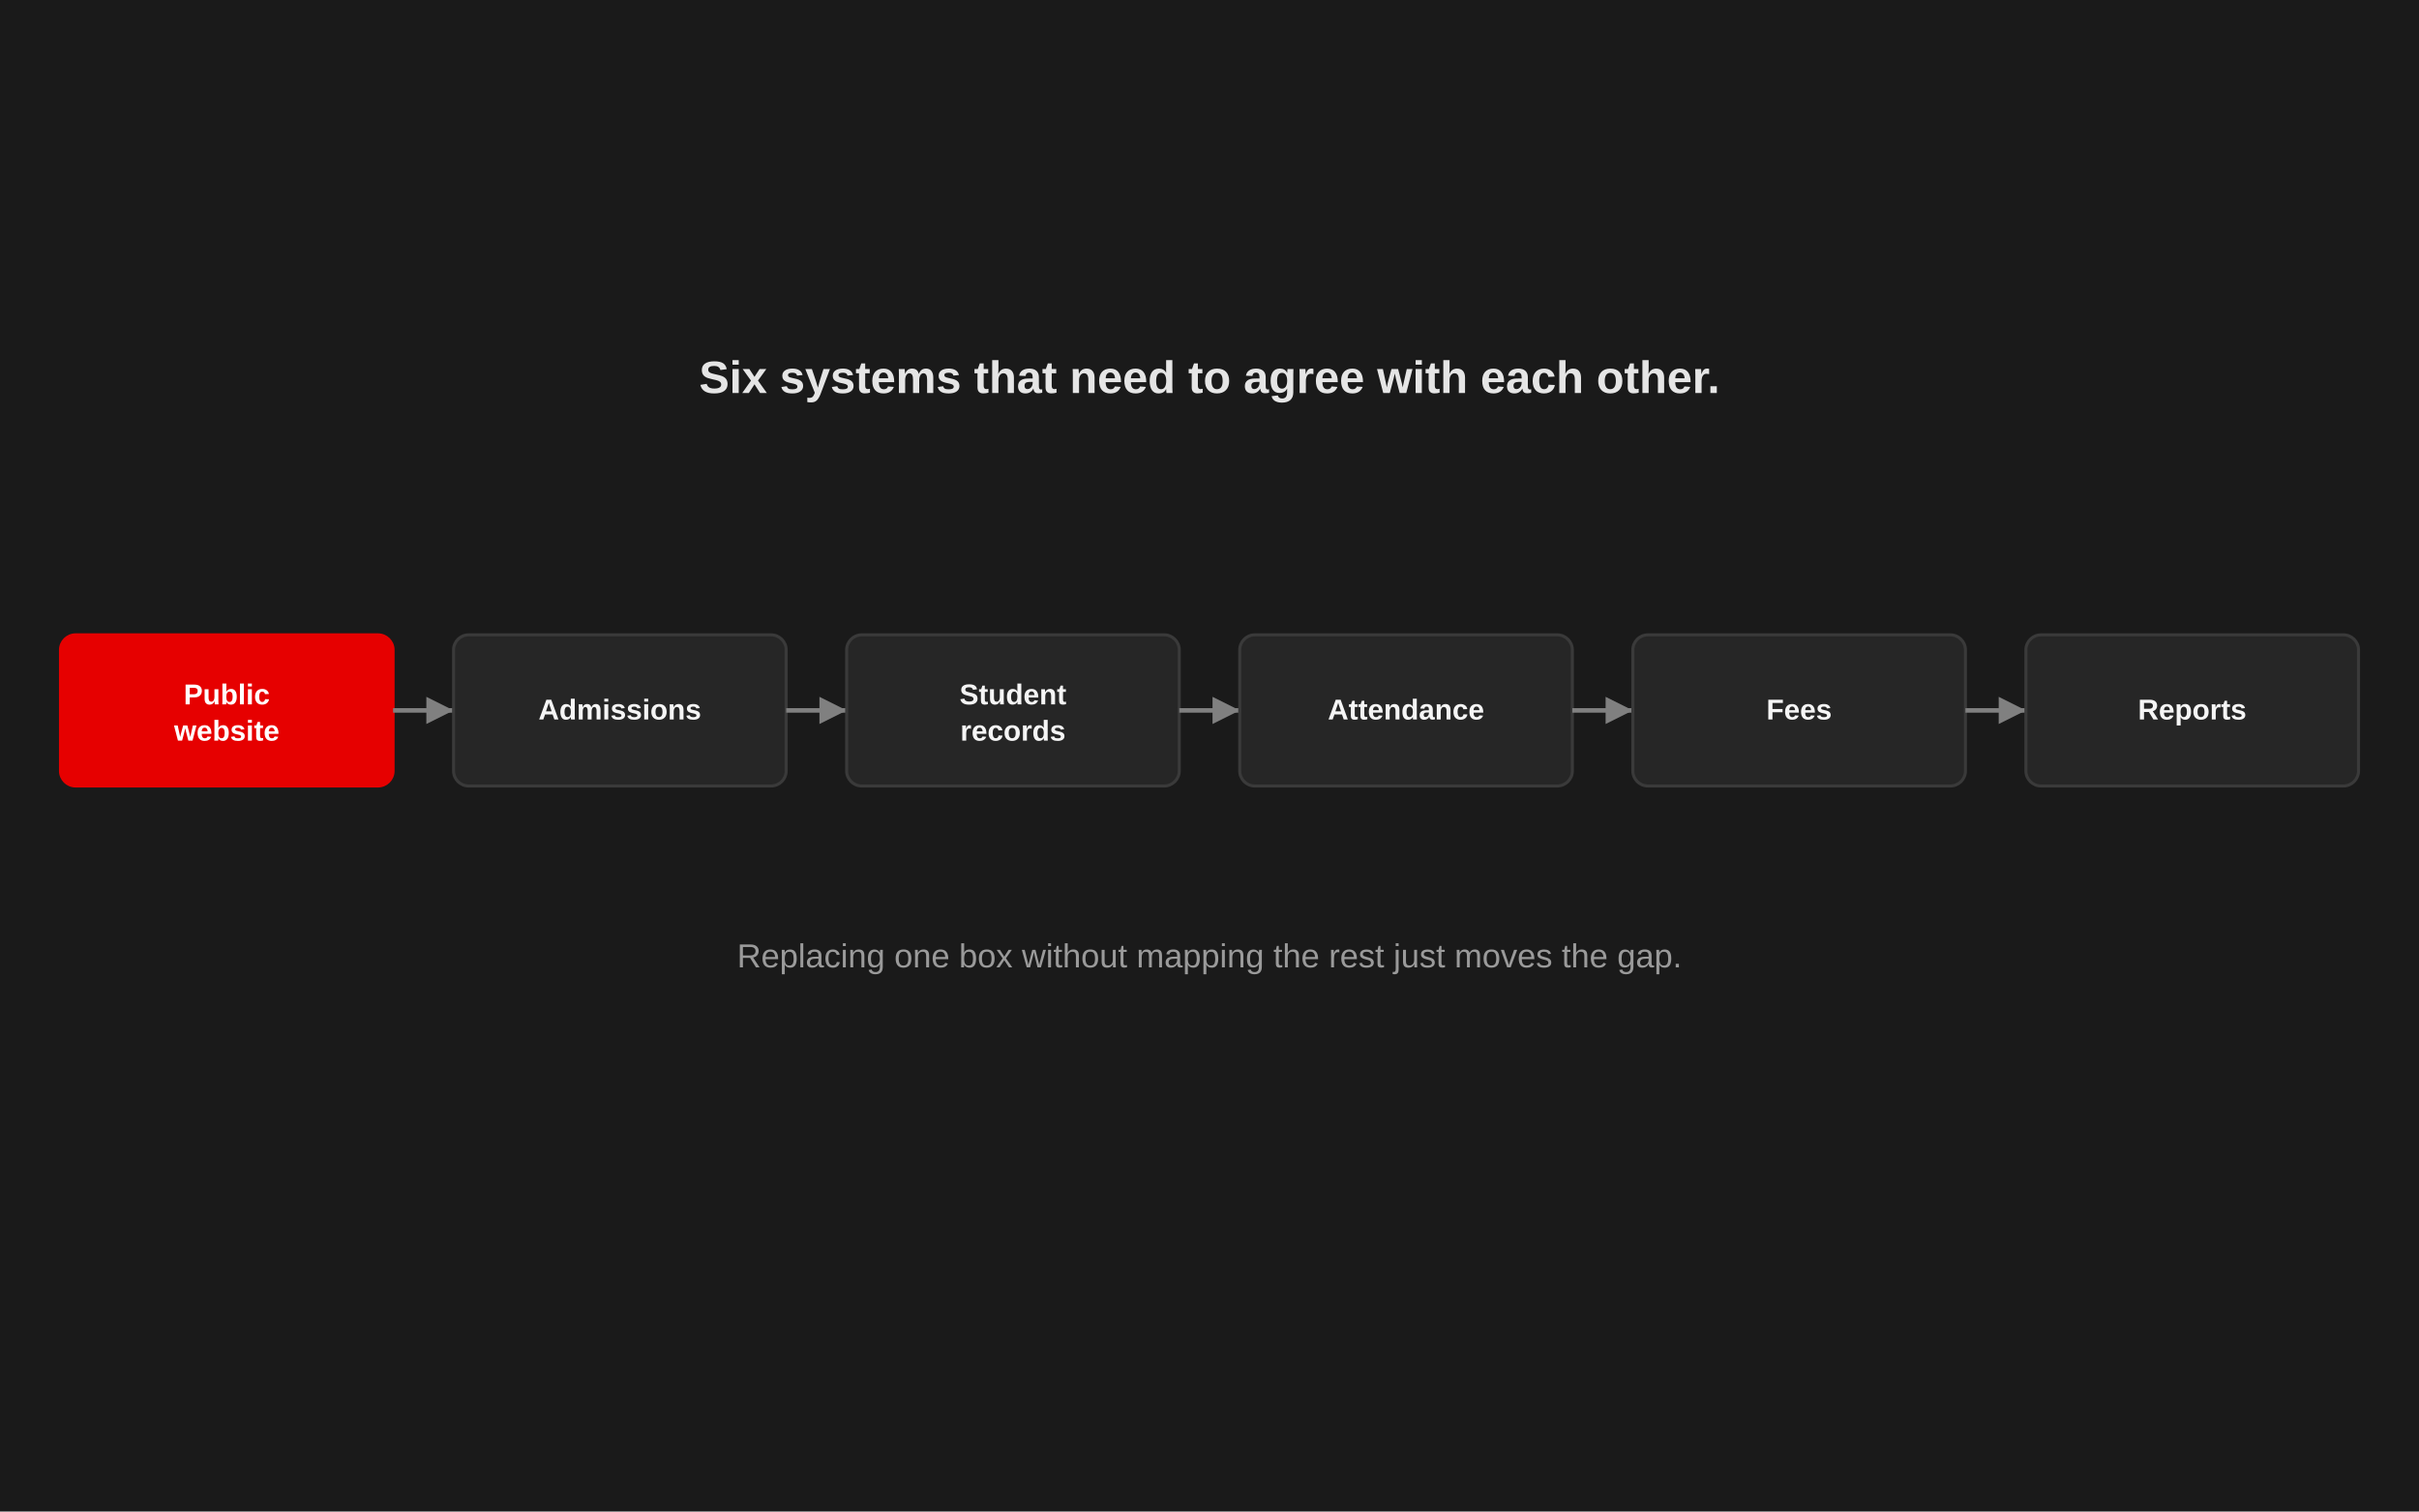
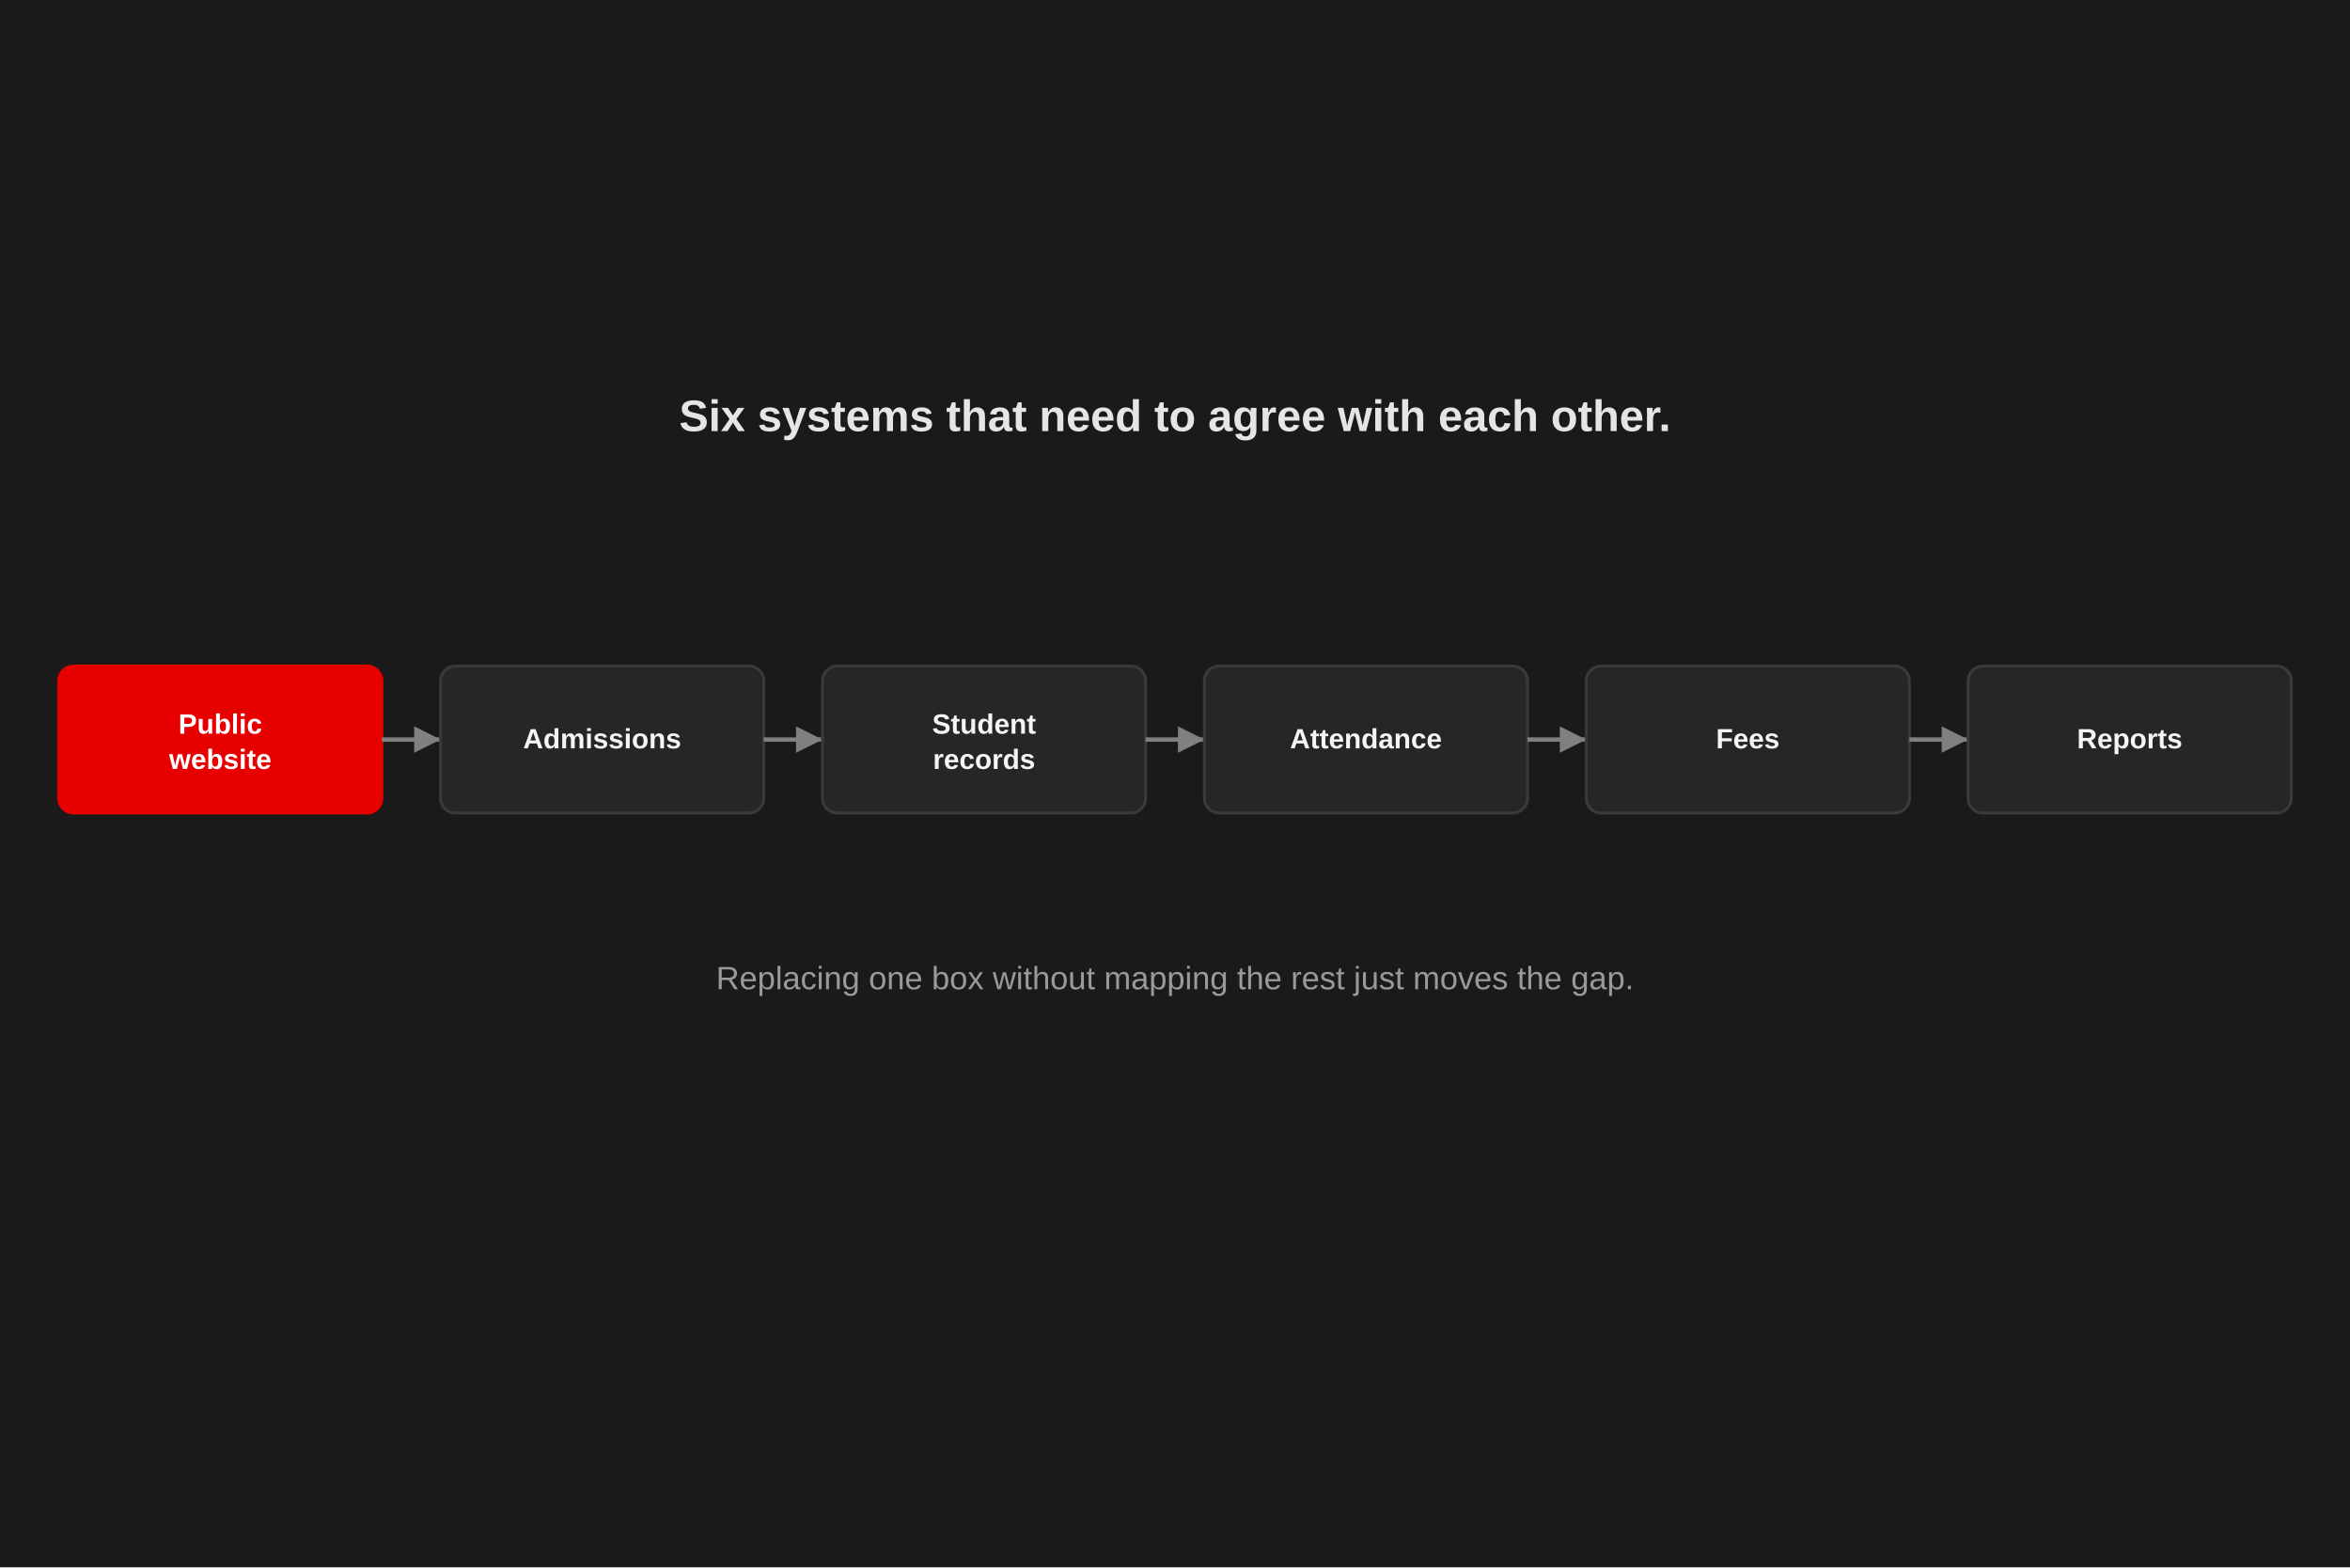
- <svg xmlns="http://www.w3.org/2000/svg" viewBox="0 0 1600 1000" role="img" aria-labelledby="title desc">
-   <rect width="1600" height="1000" fill="#1a1a1a" />
-   <text x="800" y="260" text-anchor="middle" font-family="Arial, Helvetica, sans-serif" font-weight="700" font-size="30" fill="#e5e5e5">Six systems that need to agree with each other.</text>
-   <defs>
-     <marker id="col-arrow" markerWidth="10" markerHeight="10" refX="6" refY="3" orient="auto" markerUnits="strokeWidth">
-       <path d="M0,0 L6,3 L0,6 Z" fill="#808080" />
-     </marker>
-   </defs>
-   <g font-family="Arial, Helvetica, sans-serif" font-weight="700" font-size="19" text-anchor="middle">
-     <g>
-       <rect x="40" y="420" width="220" height="100" rx="10" fill="#e60000" stroke="#e60000" stroke-width="2" />
-       <text x="150" y="466" fill="#ffffff">Public</text>
-       <text x="150" y="490" fill="#ffffff">website</text>
+ <svg xmlns="http://www.w3.org/2000/svg" viewBox="0 0 1600 1067" role="img" aria-labelledby="title desc">
+   <rect width="1600" height="1067" fill="#1a1a1a" />
+   <g transform="translate(0,33.5)">
+     <text x="800" y="260" text-anchor="middle" font-family="Arial, Helvetica, sans-serif" font-weight="700" font-size="30" fill="#e5e5e5">Six systems that need to agree with each other.</text>
+     <defs>
+       <marker id="col-arrow" markerWidth="10" markerHeight="10" refX="6" refY="3" orient="auto" markerUnits="strokeWidth">
+         <path d="M0,0 L6,3 L0,6 Z" fill="#808080" />
+       </marker>
+     </defs>
+     <g font-family="Arial, Helvetica, sans-serif" font-weight="700" font-size="19" text-anchor="middle">
+       <g>
+         <rect x="40" y="420" width="220" height="100" rx="10" fill="#e60000" stroke="#e60000" stroke-width="2" />
+         <text x="150" y="466" fill="#ffffff">Public</text>
+         <text x="150" y="490" fill="#ffffff">website</text>
+       </g>
+       <path d="M 260 470 L 300 470" stroke="#808080" stroke-width="3" marker-end="url(#col-arrow)" />
+       <g>
+         <rect x="300" y="420" width="220" height="100" rx="10" fill="#262626" stroke="#3a3a3a" stroke-width="2" />
+         <text x="410" y="476" fill="#f5f5f5">Admissions</text>
+       </g>
+       <path d="M 520 470 L 560 470" stroke="#808080" stroke-width="3" marker-end="url(#col-arrow)" />
+       <g>
+         <rect x="560" y="420" width="220" height="100" rx="10" fill="#262626" stroke="#3a3a3a" stroke-width="2" />
+         <text x="670" y="466" fill="#f5f5f5">Student</text>
+         <text x="670" y="490" fill="#f5f5f5">records</text>
+       </g>
+       <path d="M 780 470 L 820 470" stroke="#808080" stroke-width="3" marker-end="url(#col-arrow)" />
+       <g>
+         <rect x="820" y="420" width="220" height="100" rx="10" fill="#262626" stroke="#3a3a3a" stroke-width="2" />
+         <text x="930" y="476" fill="#f5f5f5">Attendance</text>
+       </g>
+       <path d="M 1040 470 L 1080 470" stroke="#808080" stroke-width="3" marker-end="url(#col-arrow)" />
+       <g>
+         <rect x="1080" y="420" width="220" height="100" rx="10" fill="#262626" stroke="#3a3a3a" stroke-width="2" />
+         <text x="1190" y="476" fill="#f5f5f5">Fees</text>
+       </g>
+       <path d="M 1300 470 L 1340 470" stroke="#808080" stroke-width="3" marker-end="url(#col-arrow)" />
+       <g>
+         <rect x="1340" y="420" width="220" height="100" rx="10" fill="#262626" stroke="#3a3a3a" stroke-width="2" />
+         <text x="1450" y="476" fill="#f5f5f5">Reports</text>
+       </g>
    </g>
-     <path d="M 260 470 L 300 470" stroke="#808080" stroke-width="3" marker-end="url(#col-arrow)" />
-     <g>
-       <rect x="300" y="420" width="220" height="100" rx="10" fill="#262626" stroke="#3a3a3a" stroke-width="2" />
-       <text x="410" y="476" fill="#f5f5f5">Admissions</text>
-     </g>
-     <path d="M 520 470 L 560 470" stroke="#808080" stroke-width="3" marker-end="url(#col-arrow)" />
-     <g>
-       <rect x="560" y="420" width="220" height="100" rx="10" fill="#262626" stroke="#3a3a3a" stroke-width="2" />
-       <text x="670" y="466" fill="#f5f5f5">Student</text>
-       <text x="670" y="490" fill="#f5f5f5">records</text>
-     </g>
-     <path d="M 780 470 L 820 470" stroke="#808080" stroke-width="3" marker-end="url(#col-arrow)" />
-     <g>
-       <rect x="820" y="420" width="220" height="100" rx="10" fill="#262626" stroke="#3a3a3a" stroke-width="2" />
-       <text x="930" y="476" fill="#f5f5f5">Attendance</text>
-     </g>
-     <path d="M 1040 470 L 1080 470" stroke="#808080" stroke-width="3" marker-end="url(#col-arrow)" />
-     <g>
-       <rect x="1080" y="420" width="220" height="100" rx="10" fill="#262626" stroke="#3a3a3a" stroke-width="2" />
-       <text x="1190" y="476" fill="#f5f5f5">Fees</text>
-     </g>
-     <path d="M 1300 470 L 1340 470" stroke="#808080" stroke-width="3" marker-end="url(#col-arrow)" />
-     <g>
-       <rect x="1340" y="420" width="220" height="100" rx="10" fill="#262626" stroke="#3a3a3a" stroke-width="2" />
-       <text x="1450" y="476" fill="#f5f5f5">Reports</text>
-     </g>
+     <text x="800" y="640" text-anchor="middle" font-family="Arial, Helvetica, sans-serif" font-size="22" fill="#9a9a9a">Replacing one box without mapping the rest just moves the gap.</text>
  </g>
-   <text x="800" y="640" text-anchor="middle" font-family="Arial, Helvetica, sans-serif" font-size="22" fill="#9a9a9a">Replacing one box without mapping the rest just moves the gap.</text>
</svg>
